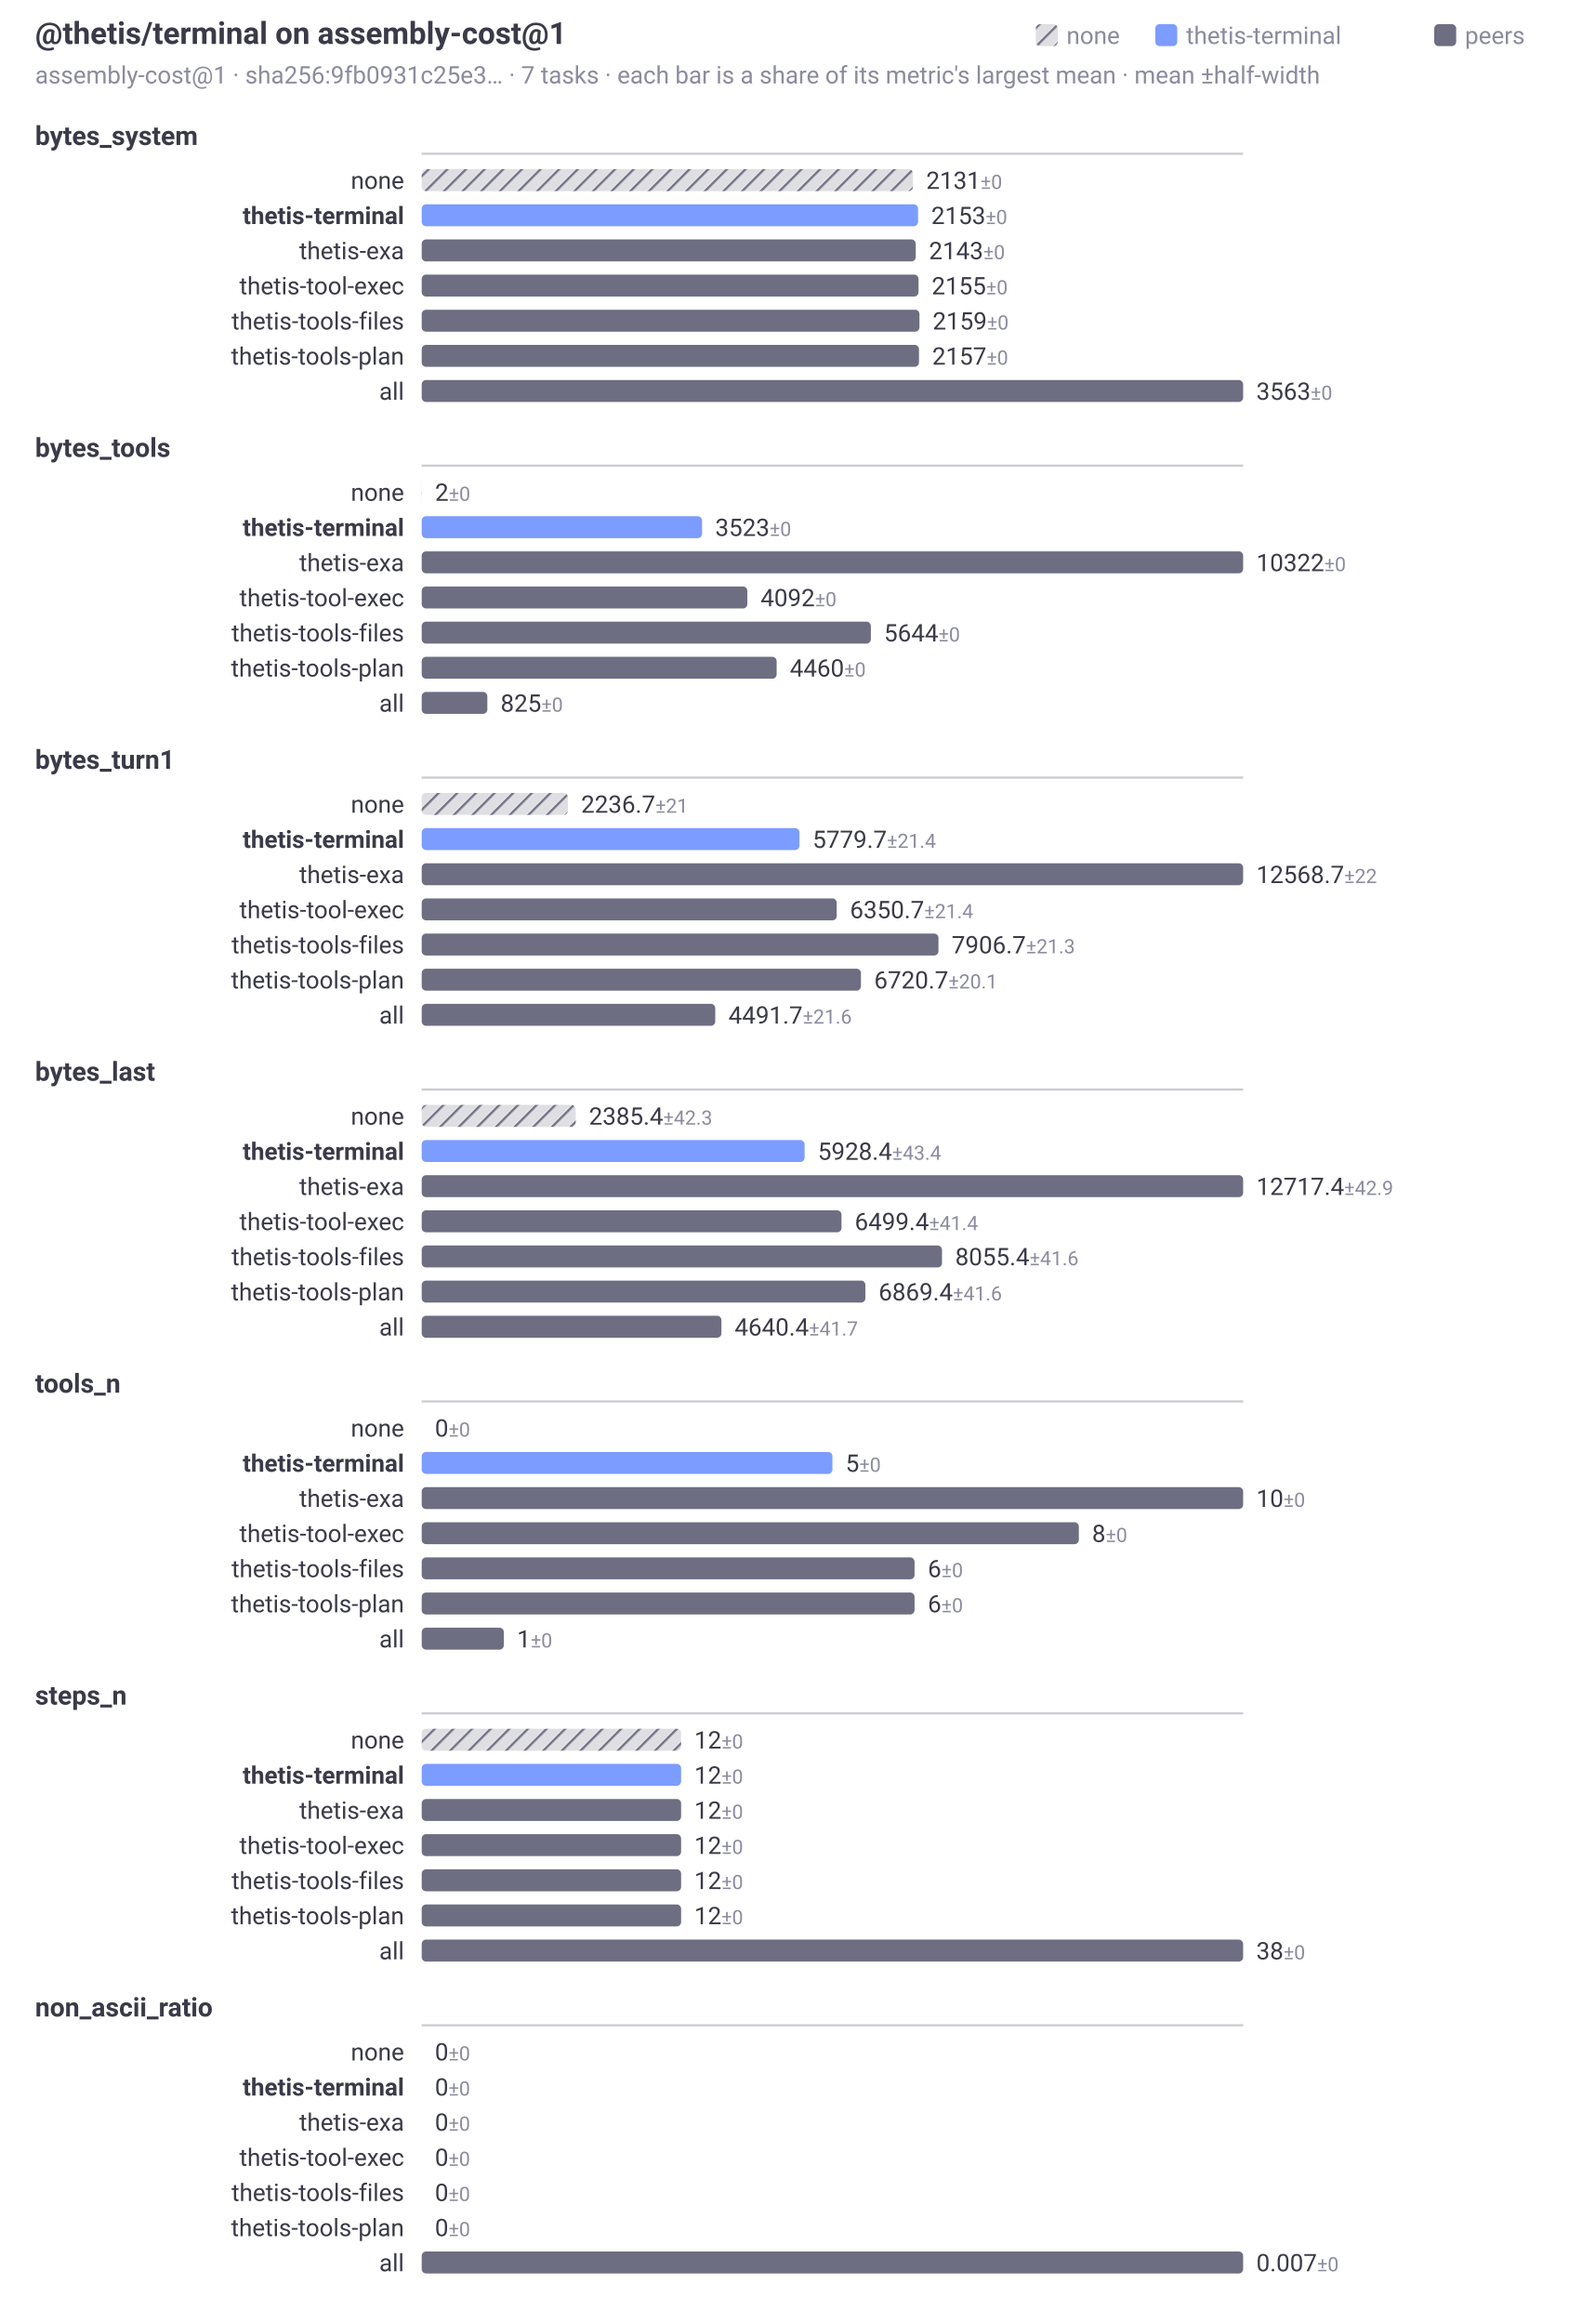
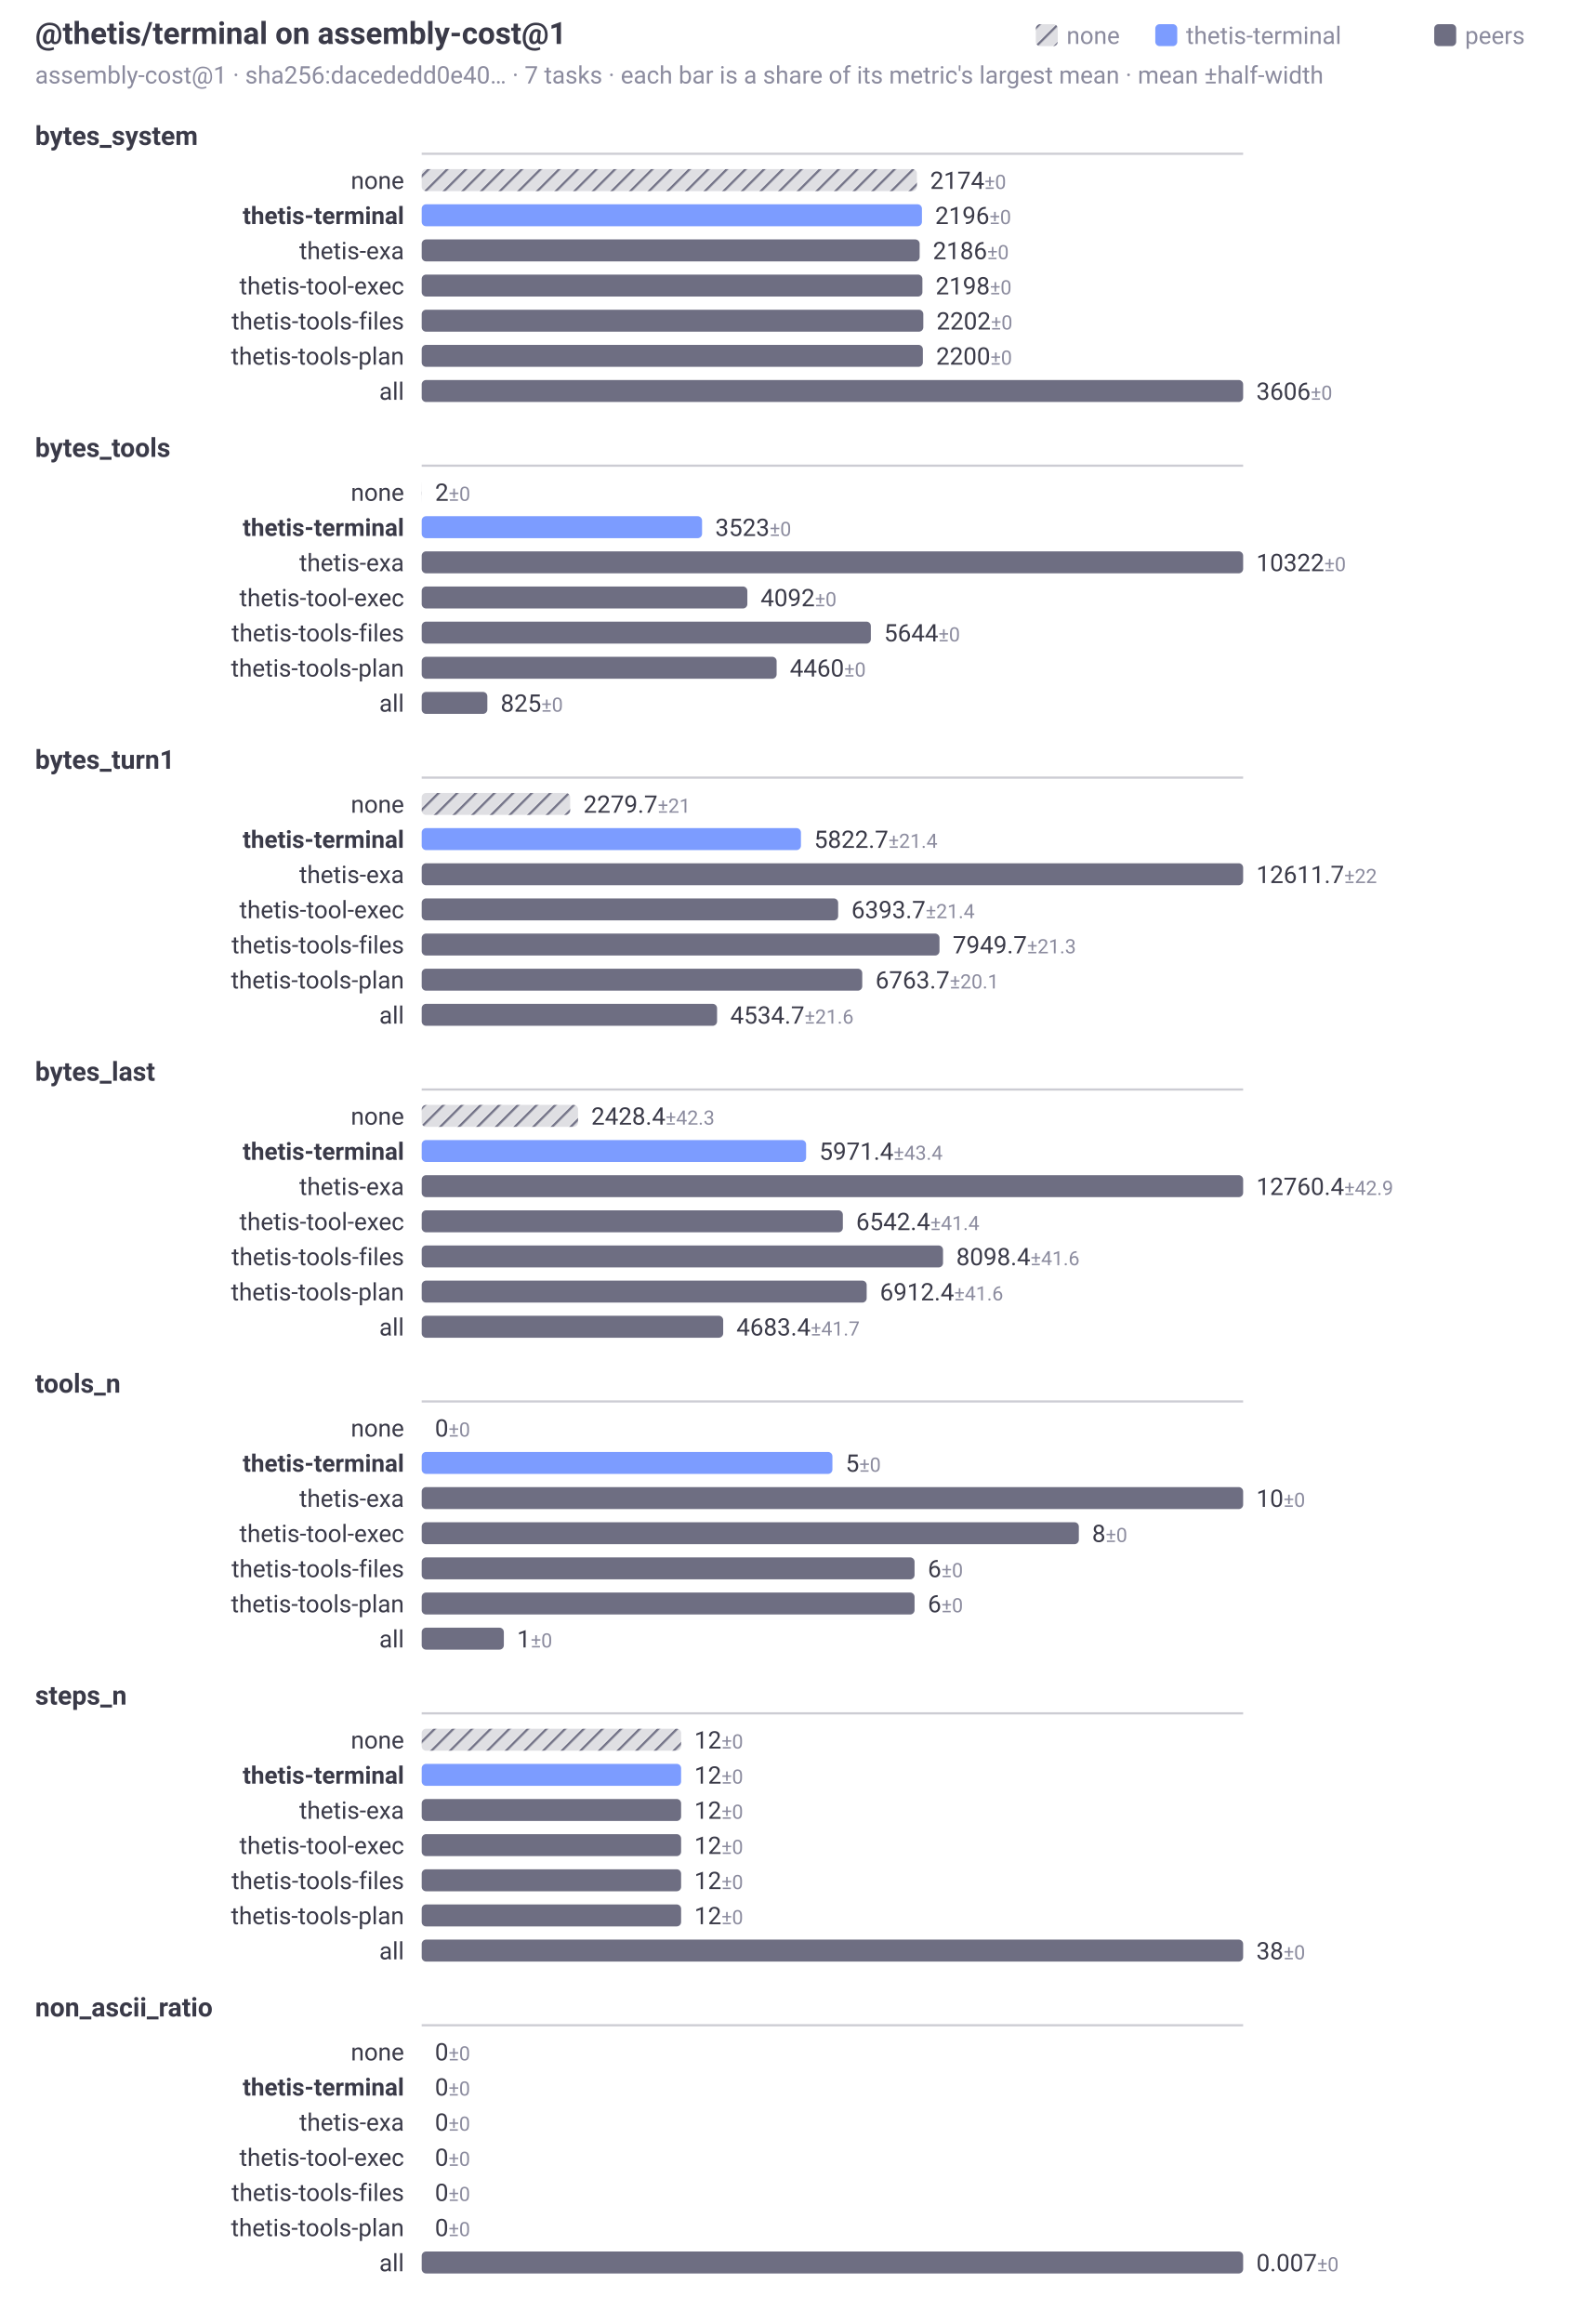
<svg xmlns="http://www.w3.org/2000/svg" width="720" height="1058" viewBox="0 0 720 1058" role="img" aria-labelledby="t d" font-family="system-ui, -apple-system, Segoe UI, Roboto, sans-serif">
  <style>.t{fill:#3a3a48}.f{fill:#8b8b9e}@media (prefers-color-scheme:dark){.t{fill:#d2d2dc}.f{fill:#9a9aae}}</style>
  <defs>
    <pattern id="hatch" width="6" height="6" patternUnits="userSpaceOnUse" patternTransform="rotate(45)">
      <rect width="6" height="6" fill="#6e6e82" fill-opacity="0.22" />
      <line x1="0" y1="0" x2="0" y2="6" stroke="#6e6e82" stroke-width="2" />
    </pattern>
  </defs>
  <text class="t" x="16" y="20" font-size="14" font-weight="600">@thetis/terminal on assembly-cost@1</text>
-   <text class="f" x="16" y="38" font-size="11">assembly-cost@1 · sha256:9fb0931c25e3… · 7 tasks · each bar is a share of its metric's largest mean · mean ±half-width</text>
+   <text class="f" x="16" y="38" font-size="11">assembly-cost@1 · sha256:dacededd0e40… · 7 tasks · each bar is a share of its metric's largest mean · mean ±half-width</text>
  <rect x="653" y="11" width="10" height="10" rx="2" fill="#6e6e82" />
  <text class="f" x="667" y="20" font-size="11">peers</text>
  <rect x="526" y="11" width="10" height="10" rx="2" fill="#7c9cff" />
  <text class="f" x="540" y="20" font-size="11">thetis-terminal</text>
  <rect x="471.6" y="11" width="10" height="10" rx="2" fill="url(#hatch)" />
  <text class="f" x="485.6" y="20" font-size="11">none</text>
  <text class="t" x="16" y="66" font-size="12" font-weight="600">bytes_system</text>
  <line x1="192" y1="70" x2="566" y2="70" stroke="#6e6e82" stroke-opacity="0.35" stroke-width="1" />
  <text class="t" x="184" y="86" font-size="11" text-anchor="end">none</text>
-   <rect x="192" y="77" width="223.69" height="10" rx="2" fill="url(#hatch)" />
-   <text class="t" x="421.69" y="86" font-size="11">2131<tspan class="f" font-size="9"> ±0</tspan>
+   <rect x="192" y="77" width="225.48" height="10" rx="2" fill="url(#hatch)" />
+   <text class="t" x="423.48" y="86" font-size="11">2174<tspan class="f" font-size="9"> ±0</tspan>
  </text>
  <text class="t" x="184" y="102" font-size="11" text-anchor="end" font-weight="600">thetis-terminal</text>
-   <rect x="192" y="93" width="226" height="10" rx="2" fill="#7c9cff" />
-   <text class="t" x="424" y="102" font-size="11">2153<tspan class="f" font-size="9"> ±0</tspan>
+   <rect x="192" y="93" width="227.76" height="10" rx="2" fill="#7c9cff" />
+   <text class="t" x="425.76" y="102" font-size="11">2196<tspan class="f" font-size="9"> ±0</tspan>
  </text>
  <text class="t" x="184" y="118" font-size="11" text-anchor="end">thetis-exa</text>
-   <rect x="192" y="109" width="224.95" height="10" rx="2" fill="#6e6e82" />
-   <text class="t" x="422.95" y="118" font-size="11">2143<tspan class="f" font-size="9"> ±0</tspan>
+   <rect x="192" y="109" width="226.72" height="10" rx="2" fill="#6e6e82" />
+   <text class="t" x="424.72" y="118" font-size="11">2186<tspan class="f" font-size="9"> ±0</tspan>
  </text>
  <text class="t" x="184" y="134" font-size="11" text-anchor="end">thetis-tool-exec</text>
-   <rect x="192" y="125" width="226.21" height="10" rx="2" fill="#6e6e82" />
-   <text class="t" x="424.21" y="134" font-size="11">2155<tspan class="f" font-size="9"> ±0</tspan>
+   <rect x="192" y="125" width="227.97" height="10" rx="2" fill="#6e6e82" />
+   <text class="t" x="425.97" y="134" font-size="11">2198<tspan class="f" font-size="9"> ±0</tspan>
  </text>
  <text class="t" x="184" y="150" font-size="11" text-anchor="end">thetis-tools-files</text>
-   <rect x="192" y="141" width="226.63" height="10" rx="2" fill="#6e6e82" />
-   <text class="t" x="424.63" y="150" font-size="11">2159<tspan class="f" font-size="9"> ±0</tspan>
+   <rect x="192" y="141" width="228.38" height="10" rx="2" fill="#6e6e82" />
+   <text class="t" x="426.38" y="150" font-size="11">2202<tspan class="f" font-size="9"> ±0</tspan>
  </text>
  <text class="t" x="184" y="166" font-size="11" text-anchor="end">thetis-tools-plan</text>
-   <rect x="192" y="157" width="226.42" height="10" rx="2" fill="#6e6e82" />
-   <text class="t" x="424.42" y="166" font-size="11">2157<tspan class="f" font-size="9"> ±0</tspan>
+   <rect x="192" y="157" width="228.18" height="10" rx="2" fill="#6e6e82" />
+   <text class="t" x="426.18" y="166" font-size="11">2200<tspan class="f" font-size="9"> ±0</tspan>
  </text>
  <text class="t" x="184" y="182" font-size="11" text-anchor="end">all</text>
  <rect x="192" y="173" width="374" height="10" rx="2" fill="#6e6e82" />
-   <text class="t" x="572" y="182" font-size="11">3563<tspan class="f" font-size="9"> ±0</tspan>
+   <text class="t" x="572" y="182" font-size="11">3606<tspan class="f" font-size="9"> ±0</tspan>
  </text>
  <text class="t" x="16" y="208" font-size="12" font-weight="600">bytes_tools</text>
  <line x1="192" y1="212" x2="566" y2="212" stroke="#6e6e82" stroke-opacity="0.35" stroke-width="1" />
  <text class="t" x="184" y="228" font-size="11" text-anchor="end">none</text>
  <rect x="192" y="219" width="0.07" height="10" rx="2" fill="url(#hatch)" />
  <text class="t" x="198.07" y="228" font-size="11">2<tspan class="f" font-size="9"> ±0</tspan>
  </text>
  <text class="t" x="184" y="244" font-size="11" text-anchor="end" font-weight="600">thetis-terminal</text>
  <rect x="192" y="235" width="127.65" height="10" rx="2" fill="#7c9cff" />
  <text class="t" x="325.65" y="244" font-size="11">3523<tspan class="f" font-size="9"> ±0</tspan>
  </text>
  <text class="t" x="184" y="260" font-size="11" text-anchor="end">thetis-exa</text>
  <rect x="192" y="251" width="374" height="10" rx="2" fill="#6e6e82" />
  <text class="t" x="572" y="260" font-size="11">10322<tspan class="f" font-size="9"> ±0</tspan>
  </text>
  <text class="t" x="184" y="276" font-size="11" text-anchor="end">thetis-tool-exec</text>
  <rect x="192" y="267" width="148.27" height="10" rx="2" fill="#6e6e82" />
  <text class="t" x="346.27" y="276" font-size="11">4092<tspan class="f" font-size="9"> ±0</tspan>
  </text>
  <text class="t" x="184" y="292" font-size="11" text-anchor="end">thetis-tools-files</text>
  <rect x="192" y="283" width="204.5" height="10" rx="2" fill="#6e6e82" />
  <text class="t" x="402.5" y="292" font-size="11">5644<tspan class="f" font-size="9"> ±0</tspan>
  </text>
  <text class="t" x="184" y="308" font-size="11" text-anchor="end">thetis-tools-plan</text>
  <rect x="192" y="299" width="161.6" height="10" rx="2" fill="#6e6e82" />
  <text class="t" x="359.6" y="308" font-size="11">4460<tspan class="f" font-size="9"> ±0</tspan>
  </text>
  <text class="t" x="184" y="324" font-size="11" text-anchor="end">all</text>
  <rect x="192" y="315" width="29.89" height="10" rx="2" fill="#6e6e82" />
  <text class="t" x="227.89" y="324" font-size="11">825<tspan class="f" font-size="9"> ±0</tspan>
  </text>
  <text class="t" x="16" y="350" font-size="12" font-weight="600">bytes_turn1</text>
  <line x1="192" y1="354" x2="566" y2="354" stroke="#6e6e82" stroke-opacity="0.35" stroke-width="1" />
  <text class="t" x="184" y="370" font-size="11" text-anchor="end">none</text>
-   <rect x="192" y="361" width="66.56" height="10" rx="2" fill="url(#hatch)" />
-   <text class="t" x="264.56" y="370" font-size="11">2236.7<tspan class="f" font-size="9"> ±21</tspan>
+   <rect x="192" y="361" width="67.6" height="10" rx="2" fill="url(#hatch)" />
+   <text class="t" x="265.6" y="370" font-size="11">2279.7<tspan class="f" font-size="9"> ±21</tspan>
  </text>
  <text class="t" x="184" y="386" font-size="11" text-anchor="end" font-weight="600">thetis-terminal</text>
-   <rect x="192" y="377" width="171.98" height="10" rx="2" fill="#7c9cff" />
-   <text class="t" x="369.98" y="386" font-size="11">5779.7<tspan class="f" font-size="9"> ±21.4</tspan>
+   <rect x="192" y="377" width="172.67" height="10" rx="2" fill="#7c9cff" />
+   <text class="t" x="370.67" y="386" font-size="11">5822.7<tspan class="f" font-size="9"> ±21.4</tspan>
  </text>
  <text class="t" x="184" y="402" font-size="11" text-anchor="end">thetis-exa</text>
  <rect x="192" y="393" width="374" height="10" rx="2" fill="#6e6e82" />
-   <text class="t" x="572" y="402" font-size="11">12568.7<tspan class="f" font-size="9"> ±22</tspan>
+   <text class="t" x="572" y="402" font-size="11">12611.7<tspan class="f" font-size="9"> ±22</tspan>
  </text>
  <text class="t" x="184" y="418" font-size="11" text-anchor="end">thetis-tool-exec</text>
-   <rect x="192" y="409" width="188.97" height="10" rx="2" fill="#6e6e82" />
-   <text class="t" x="386.97" y="418" font-size="11">6350.7<tspan class="f" font-size="9"> ±21.4</tspan>
+   <rect x="192" y="409" width="189.61" height="10" rx="2" fill="#6e6e82" />
+   <text class="t" x="387.61" y="418" font-size="11">6393.7<tspan class="f" font-size="9"> ±21.4</tspan>
  </text>
  <text class="t" x="184" y="434" font-size="11" text-anchor="end">thetis-tools-files</text>
-   <rect x="192" y="425" width="235.28" height="10" rx="2" fill="#6e6e82" />
-   <text class="t" x="433.28" y="434" font-size="11">7906.7<tspan class="f" font-size="9"> ±21.3</tspan>
+   <rect x="192" y="425" width="235.75" height="10" rx="2" fill="#6e6e82" />
+   <text class="t" x="433.75" y="434" font-size="11">7949.7<tspan class="f" font-size="9"> ±21.3</tspan>
  </text>
  <text class="t" x="184" y="450" font-size="11" text-anchor="end">thetis-tools-plan</text>
-   <rect x="192" y="441" width="199.98" height="10" rx="2" fill="#6e6e82" />
-   <text class="t" x="397.98" y="450" font-size="11">6720.7<tspan class="f" font-size="9"> ±20.1</tspan>
+   <rect x="192" y="441" width="200.58" height="10" rx="2" fill="#6e6e82" />
+   <text class="t" x="398.58" y="450" font-size="11">6763.7<tspan class="f" font-size="9"> ±20.1</tspan>
  </text>
  <text class="t" x="184" y="466" font-size="11" text-anchor="end">all</text>
-   <rect x="192" y="457" width="133.66" height="10" rx="2" fill="#6e6e82" />
-   <text class="t" x="331.66" y="466" font-size="11">4491.7<tspan class="f" font-size="9"> ±21.6</tspan>
+   <rect x="192" y="457" width="134.48" height="10" rx="2" fill="#6e6e82" />
+   <text class="t" x="332.48" y="466" font-size="11">4534.7<tspan class="f" font-size="9"> ±21.6</tspan>
  </text>
  <text class="t" x="16" y="492" font-size="12" font-weight="600">bytes_last</text>
  <line x1="192" y1="496" x2="566" y2="496" stroke="#6e6e82" stroke-opacity="0.35" stroke-width="1" />
  <text class="t" x="184" y="512" font-size="11" text-anchor="end">none</text>
-   <rect x="192" y="503" width="70.15" height="10" rx="2" fill="url(#hatch)" />
-   <text class="t" x="268.15" y="512" font-size="11">2385.4<tspan class="f" font-size="9"> ±42.3</tspan>
+   <rect x="192" y="503" width="71.18" height="10" rx="2" fill="url(#hatch)" />
+   <text class="t" x="269.18" y="512" font-size="11">2428.4<tspan class="f" font-size="9"> ±42.3</tspan>
  </text>
  <text class="t" x="184" y="528" font-size="11" text-anchor="end" font-weight="600">thetis-terminal</text>
-   <rect x="192" y="519" width="174.35" height="10" rx="2" fill="#7c9cff" />
-   <text class="t" x="372.35" y="528" font-size="11">5928.4<tspan class="f" font-size="9"> ±43.4</tspan>
+   <rect x="192" y="519" width="175.02" height="10" rx="2" fill="#7c9cff" />
+   <text class="t" x="373.02" y="528" font-size="11">5971.4<tspan class="f" font-size="9"> ±43.4</tspan>
  </text>
  <text class="t" x="184" y="544" font-size="11" text-anchor="end">thetis-exa</text>
  <rect x="192" y="535" width="374" height="10" rx="2" fill="#6e6e82" />
-   <text class="t" x="572" y="544" font-size="11">12717.4<tspan class="f" font-size="9"> ±42.9</tspan>
+   <text class="t" x="572" y="544" font-size="11">12760.4<tspan class="f" font-size="9"> ±42.9</tspan>
  </text>
  <text class="t" x="184" y="560" font-size="11" text-anchor="end">thetis-tool-exec</text>
-   <rect x="192" y="551" width="191.14" height="10" rx="2" fill="#6e6e82" />
-   <text class="t" x="389.14" y="560" font-size="11">6499.4<tspan class="f" font-size="9"> ±41.4</tspan>
+   <rect x="192" y="551" width="191.75" height="10" rx="2" fill="#6e6e82" />
+   <text class="t" x="389.75" y="560" font-size="11">6542.4<tspan class="f" font-size="9"> ±41.4</tspan>
  </text>
  <text class="t" x="184" y="576" font-size="11" text-anchor="end">thetis-tools-files</text>
-   <rect x="192" y="567" width="236.9" height="10" rx="2" fill="#6e6e82" />
-   <text class="t" x="434.9" y="576" font-size="11">8055.4<tspan class="f" font-size="9"> ±41.6</tspan>
+   <rect x="192" y="567" width="237.36" height="10" rx="2" fill="#6e6e82" />
+   <text class="t" x="435.36" y="576" font-size="11">8098.4<tspan class="f" font-size="9"> ±41.6</tspan>
  </text>
  <text class="t" x="184" y="592" font-size="11" text-anchor="end">thetis-tools-plan</text>
-   <rect x="192" y="583" width="202.02" height="10" rx="2" fill="#6e6e82" />
-   <text class="t" x="400.02" y="592" font-size="11">6869.4<tspan class="f" font-size="9"> ±41.6</tspan>
+   <rect x="192" y="583" width="202.6" height="10" rx="2" fill="#6e6e82" />
+   <text class="t" x="400.6" y="592" font-size="11">6912.4<tspan class="f" font-size="9"> ±41.6</tspan>
  </text>
  <text class="t" x="184" y="608" font-size="11" text-anchor="end">all</text>
-   <rect x="192" y="599" width="136.47" height="10" rx="2" fill="#6e6e82" />
-   <text class="t" x="334.47" y="608" font-size="11">4640.4<tspan class="f" font-size="9"> ±41.7</tspan>
+   <rect x="192" y="599" width="137.27" height="10" rx="2" fill="#6e6e82" />
+   <text class="t" x="335.27" y="608" font-size="11">4683.4<tspan class="f" font-size="9"> ±41.7</tspan>
  </text>
  <text class="t" x="16" y="634" font-size="12" font-weight="600">tools_n</text>
  <line x1="192" y1="638" x2="566" y2="638" stroke="#6e6e82" stroke-opacity="0.35" stroke-width="1" />
  <text class="t" x="184" y="654" font-size="11" text-anchor="end">none</text>
  <rect x="192" y="645" width="0" height="10" rx="2" fill="url(#hatch)" />
  <text class="t" x="198" y="654" font-size="11">0<tspan class="f" font-size="9"> ±0</tspan>
  </text>
  <text class="t" x="184" y="670" font-size="11" text-anchor="end" font-weight="600">thetis-terminal</text>
  <rect x="192" y="661" width="187" height="10" rx="2" fill="#7c9cff" />
  <text class="t" x="385" y="670" font-size="11">5<tspan class="f" font-size="9"> ±0</tspan>
  </text>
  <text class="t" x="184" y="686" font-size="11" text-anchor="end">thetis-exa</text>
  <rect x="192" y="677" width="374" height="10" rx="2" fill="#6e6e82" />
  <text class="t" x="572" y="686" font-size="11">10<tspan class="f" font-size="9"> ±0</tspan>
  </text>
  <text class="t" x="184" y="702" font-size="11" text-anchor="end">thetis-tool-exec</text>
  <rect x="192" y="693" width="299.2" height="10" rx="2" fill="#6e6e82" />
  <text class="t" x="497.2" y="702" font-size="11">8<tspan class="f" font-size="9"> ±0</tspan>
  </text>
  <text class="t" x="184" y="718" font-size="11" text-anchor="end">thetis-tools-files</text>
  <rect x="192" y="709" width="224.4" height="10" rx="2" fill="#6e6e82" />
  <text class="t" x="422.4" y="718" font-size="11">6<tspan class="f" font-size="9"> ±0</tspan>
  </text>
  <text class="t" x="184" y="734" font-size="11" text-anchor="end">thetis-tools-plan</text>
  <rect x="192" y="725" width="224.4" height="10" rx="2" fill="#6e6e82" />
  <text class="t" x="422.4" y="734" font-size="11">6<tspan class="f" font-size="9"> ±0</tspan>
  </text>
  <text class="t" x="184" y="750" font-size="11" text-anchor="end">all</text>
  <rect x="192" y="741" width="37.4" height="10" rx="2" fill="#6e6e82" />
  <text class="t" x="235.4" y="750" font-size="11">1<tspan class="f" font-size="9"> ±0</tspan>
  </text>
  <text class="t" x="16" y="776" font-size="12" font-weight="600">steps_n</text>
  <line x1="192" y1="780" x2="566" y2="780" stroke="#6e6e82" stroke-opacity="0.35" stroke-width="1" />
  <text class="t" x="184" y="796" font-size="11" text-anchor="end">none</text>
  <rect x="192" y="787" width="118.11" height="10" rx="2" fill="url(#hatch)" />
  <text class="t" x="316.11" y="796" font-size="11">12<tspan class="f" font-size="9"> ±0</tspan>
  </text>
  <text class="t" x="184" y="812" font-size="11" text-anchor="end" font-weight="600">thetis-terminal</text>
  <rect x="192" y="803" width="118.11" height="10" rx="2" fill="#7c9cff" />
  <text class="t" x="316.11" y="812" font-size="11">12<tspan class="f" font-size="9"> ±0</tspan>
  </text>
  <text class="t" x="184" y="828" font-size="11" text-anchor="end">thetis-exa</text>
  <rect x="192" y="819" width="118.11" height="10" rx="2" fill="#6e6e82" />
  <text class="t" x="316.11" y="828" font-size="11">12<tspan class="f" font-size="9"> ±0</tspan>
  </text>
  <text class="t" x="184" y="844" font-size="11" text-anchor="end">thetis-tool-exec</text>
  <rect x="192" y="835" width="118.11" height="10" rx="2" fill="#6e6e82" />
  <text class="t" x="316.11" y="844" font-size="11">12<tspan class="f" font-size="9"> ±0</tspan>
  </text>
  <text class="t" x="184" y="860" font-size="11" text-anchor="end">thetis-tools-files</text>
  <rect x="192" y="851" width="118.11" height="10" rx="2" fill="#6e6e82" />
  <text class="t" x="316.11" y="860" font-size="11">12<tspan class="f" font-size="9"> ±0</tspan>
  </text>
  <text class="t" x="184" y="876" font-size="11" text-anchor="end">thetis-tools-plan</text>
  <rect x="192" y="867" width="118.11" height="10" rx="2" fill="#6e6e82" />
  <text class="t" x="316.11" y="876" font-size="11">12<tspan class="f" font-size="9"> ±0</tspan>
  </text>
  <text class="t" x="184" y="892" font-size="11" text-anchor="end">all</text>
  <rect x="192" y="883" width="374" height="10" rx="2" fill="#6e6e82" />
  <text class="t" x="572" y="892" font-size="11">38<tspan class="f" font-size="9"> ±0</tspan>
  </text>
  <text class="t" x="16" y="918" font-size="12" font-weight="600">non_ascii_ratio</text>
  <line x1="192" y1="922" x2="566" y2="922" stroke="#6e6e82" stroke-opacity="0.35" stroke-width="1" />
  <text class="t" x="184" y="938" font-size="11" text-anchor="end">none</text>
  <rect x="192" y="929" width="0" height="10" rx="2" fill="url(#hatch)" />
  <text class="t" x="198" y="938" font-size="11">0<tspan class="f" font-size="9"> ±0</tspan>
  </text>
  <text class="t" x="184" y="954" font-size="11" text-anchor="end" font-weight="600">thetis-terminal</text>
  <rect x="192" y="945" width="0" height="10" rx="2" fill="#7c9cff" />
  <text class="t" x="198" y="954" font-size="11">0<tspan class="f" font-size="9"> ±0</tspan>
  </text>
  <text class="t" x="184" y="970" font-size="11" text-anchor="end">thetis-exa</text>
  <rect x="192" y="961" width="0" height="10" rx="2" fill="#6e6e82" />
  <text class="t" x="198" y="970" font-size="11">0<tspan class="f" font-size="9"> ±0</tspan>
  </text>
  <text class="t" x="184" y="986" font-size="11" text-anchor="end">thetis-tool-exec</text>
  <rect x="192" y="977" width="0" height="10" rx="2" fill="#6e6e82" />
  <text class="t" x="198" y="986" font-size="11">0<tspan class="f" font-size="9"> ±0</tspan>
  </text>
  <text class="t" x="184" y="1002" font-size="11" text-anchor="end">thetis-tools-files</text>
  <rect x="192" y="993" width="0" height="10" rx="2" fill="#6e6e82" />
  <text class="t" x="198" y="1002" font-size="11">0<tspan class="f" font-size="9"> ±0</tspan>
  </text>
  <text class="t" x="184" y="1018" font-size="11" text-anchor="end">thetis-tools-plan</text>
  <rect x="192" y="1009" width="0" height="10" rx="2" fill="#6e6e82" />
  <text class="t" x="198" y="1018" font-size="11">0<tspan class="f" font-size="9"> ±0</tspan>
  </text>
  <text class="t" x="184" y="1034" font-size="11" text-anchor="end">all</text>
  <rect x="192" y="1025" width="374" height="10" rx="2" fill="#6e6e82" />
  <text class="t" x="572" y="1034" font-size="11">0.007<tspan class="f" font-size="9"> ±0</tspan>
  </text>
</svg>
